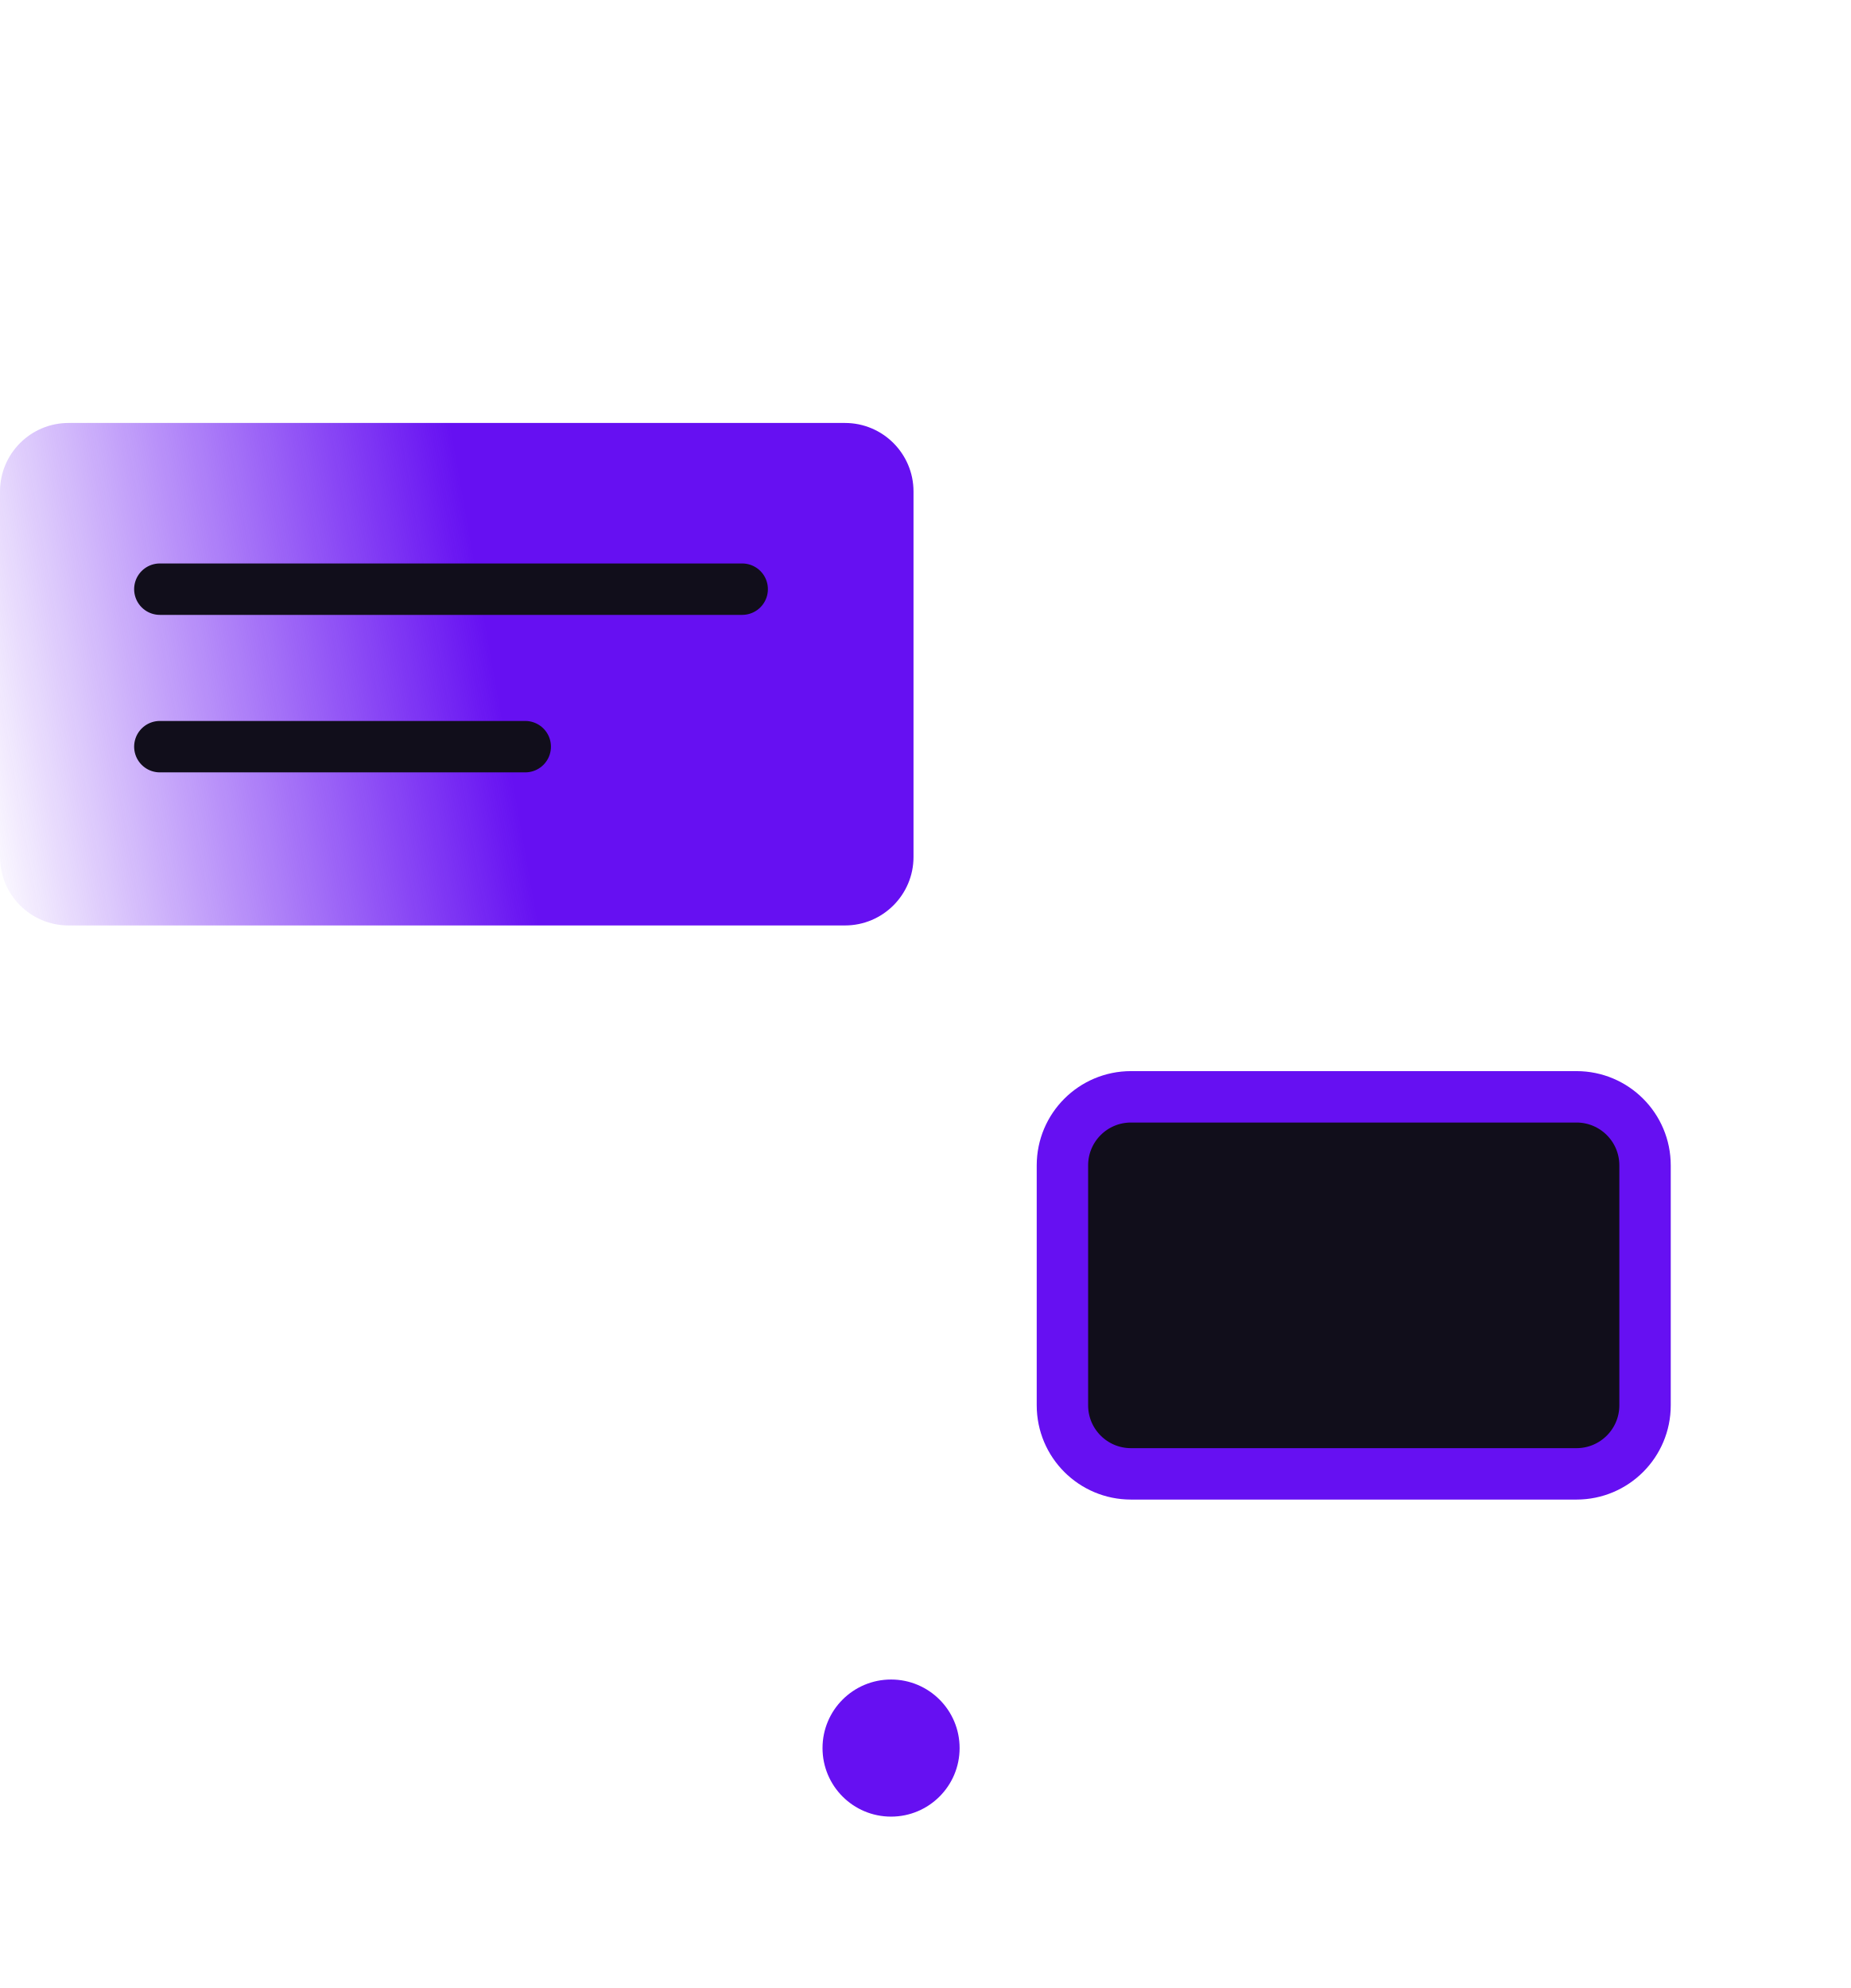
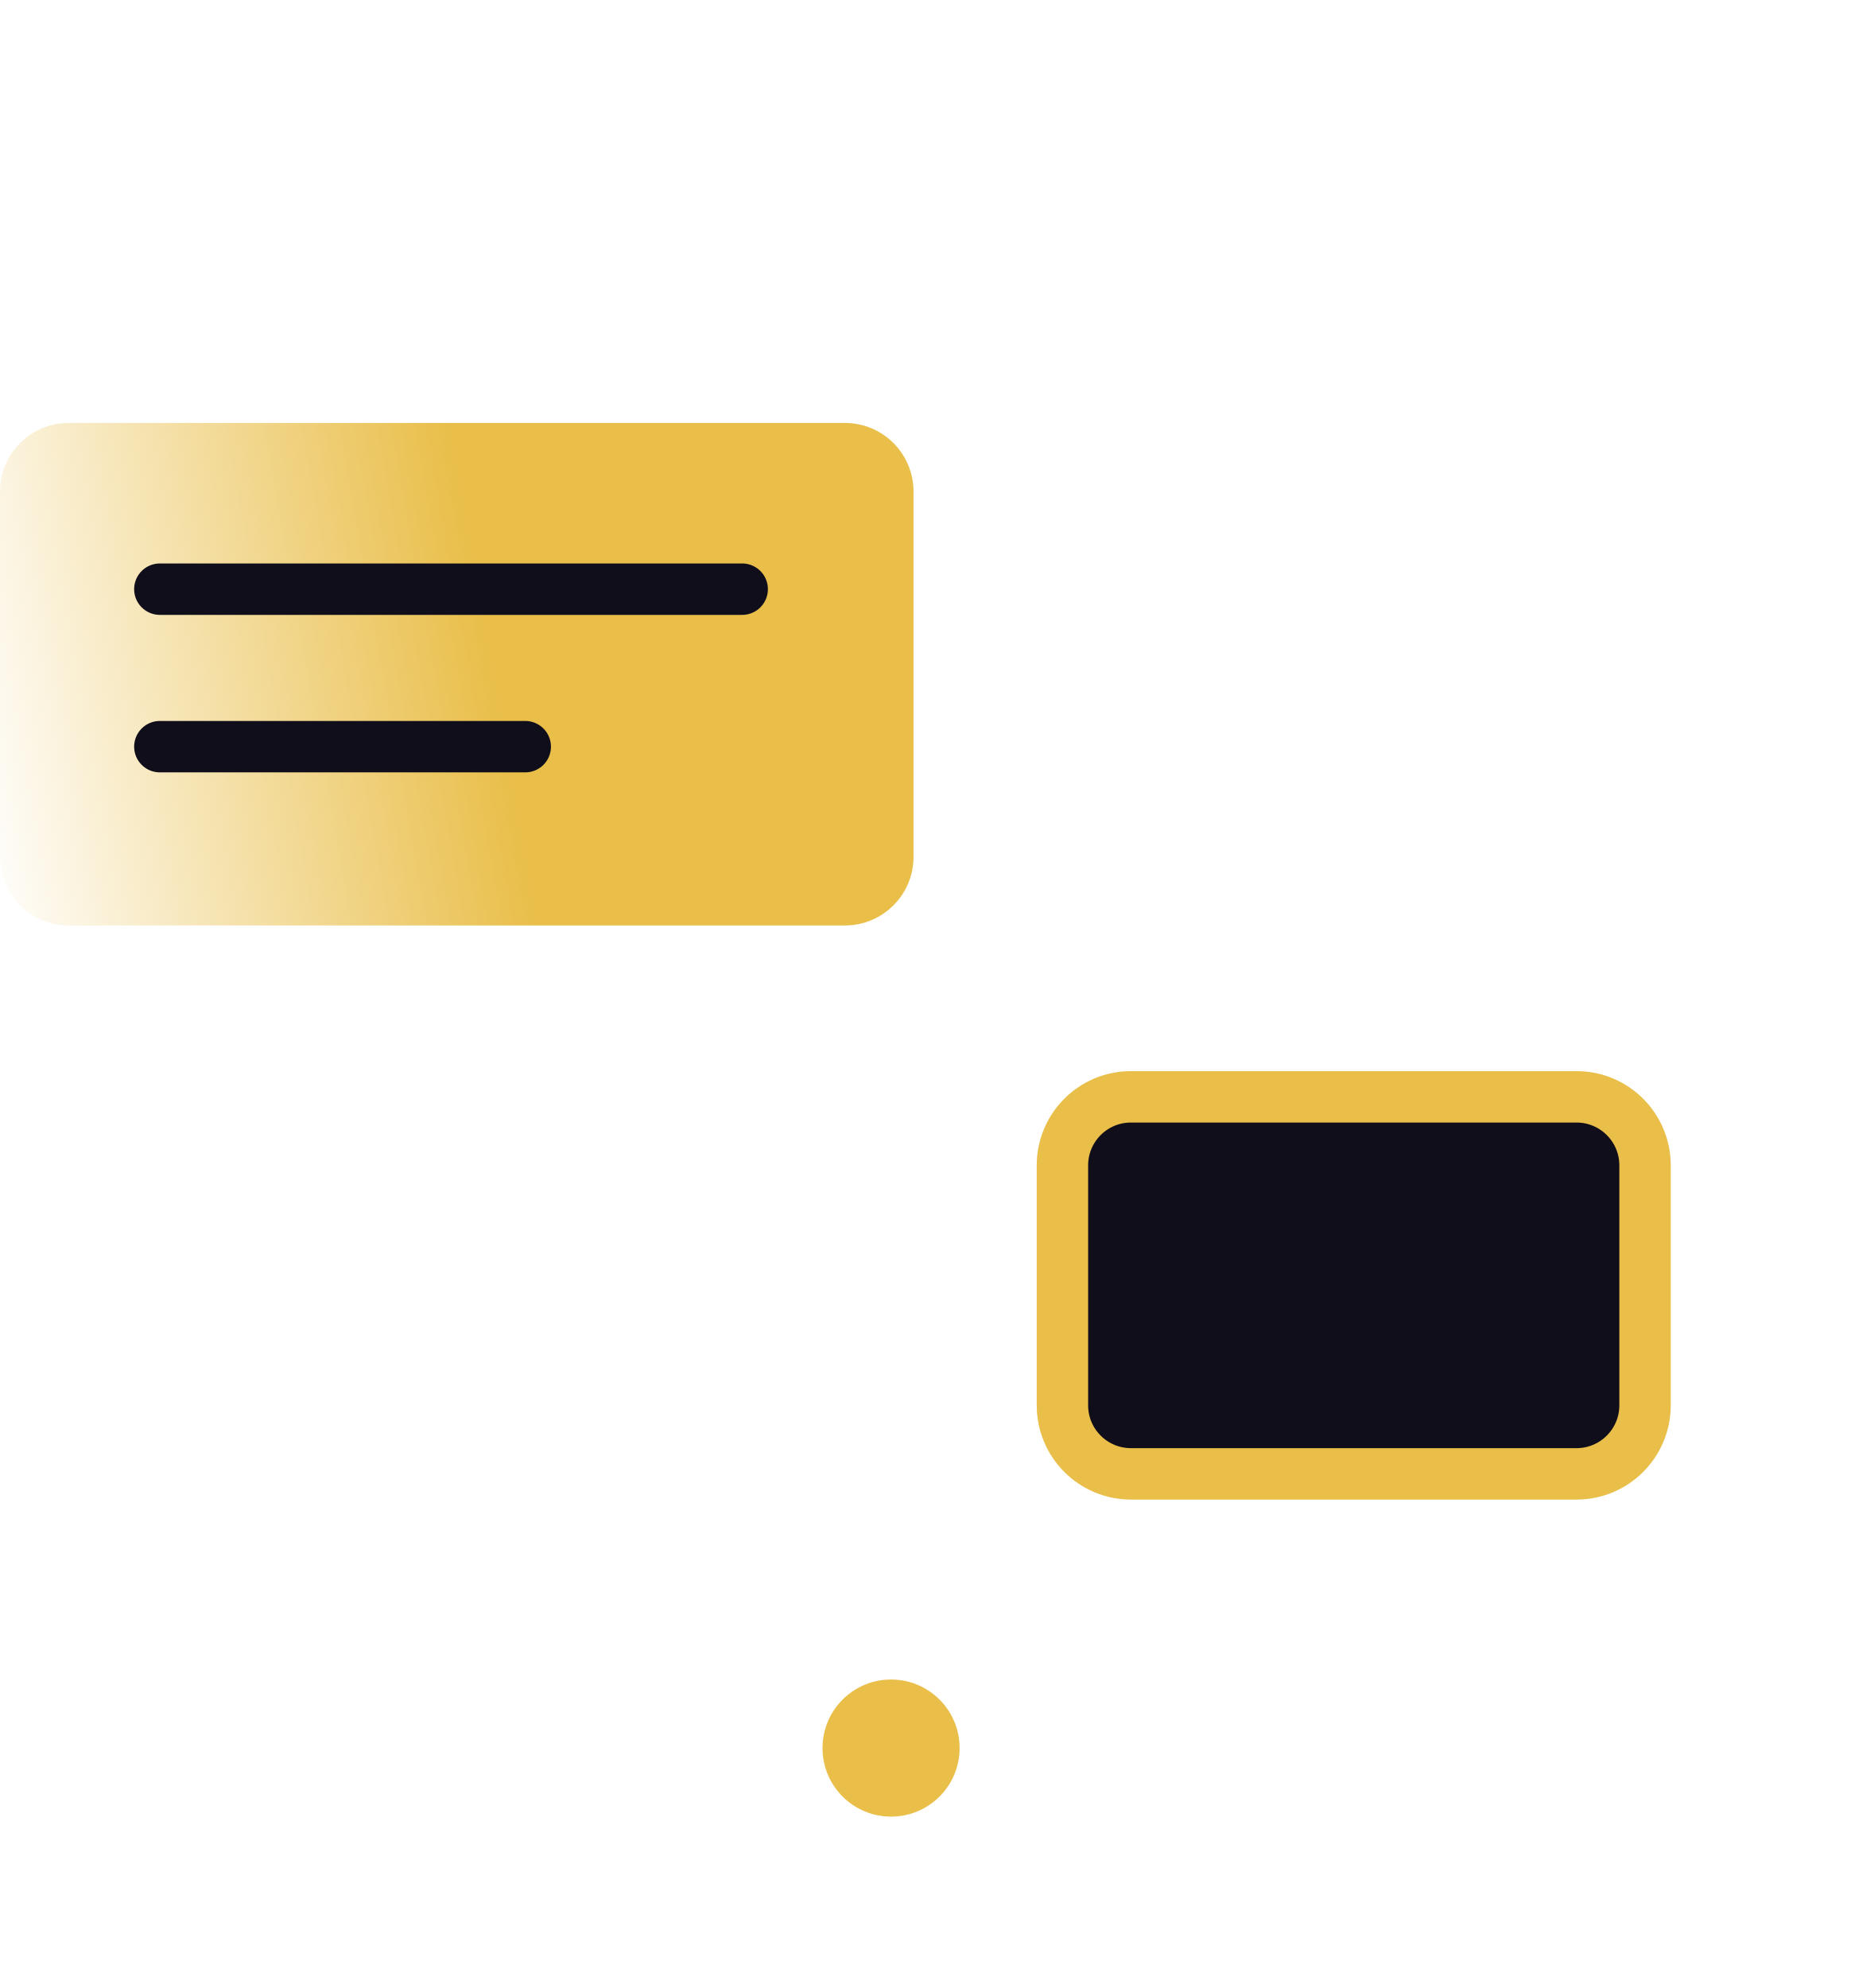
<svg xmlns="http://www.w3.org/2000/svg" width="54" height="58" viewBox="0 0 54 58" fill="none">
  <path d="M39 1H13C10.239 1 8 3.239 8 6V52C8 54.761 10.239 57 13 57H39C41.761 57 44 54.761 44 52V6C44 3.239 41.761 1 39 1Z" stroke="url(#paint0_linear_2452_76)" stroke-width="1.5" stroke-linecap="round" stroke-linejoin="round" />
-   <path d="M26 53C27.105 53 28 52.105 28 51C28 49.895 27.105 49 26 49C24.895 49 24 49.895 24 51C24 52.105 24.895 53 26 53Z" fill="#6610F2" />
+   <path d="M26 53C27.105 53 28 52.105 28 51C28 49.895 27.105 49 26 49C24.895 49 24 49.895 24 51C24 52.105 24.895 53 26 53Z" fill="#e9be49" />
  <path d="M24.655 12.34H2C0.895 12.34 0 13.236 0 14.34V25C0 26.105 0.895 27 2 27H24.655C25.759 27 26.655 26.105 26.655 25V14.34C26.655 13.236 25.759 12.34 24.655 12.34Z" fill="url(#paint1_linear_2452_76)" />
  <path d="M4.664 17.189H21.656" stroke="#110E1B" stroke-width="1.5" stroke-linecap="round" />
  <path d="M4.664 21.784H15.326" stroke="#110E1B" stroke-width="1.5" stroke-linecap="round" />
  <path d="M24 5H29" stroke="url(#paint2_linear_2452_76)" stroke-width="1.2" stroke-linecap="round" stroke-linejoin="round" />
-   <path d="M46 32H33C31.895 32 31 32.895 31 34V41C31 42.105 31.895 43 33 43H46C47.105 43 48 42.105 48 41V34C48 32.895 47.105 32 46 32Z" fill="#110E1B" stroke="#6610F2" stroke-width="1.5" stroke-linecap="round" />
+   <path d="M46 32H33C31.895 32 31 32.895 31 34V41C31 42.105 31.895 43 33 43H46C47.105 43 48 42.105 48 41V34C48 32.895 47.105 32 46 32Z" fill="#110E1B" stroke="#e9be49" stroke-width="1.5" stroke-linecap="round" />
  <defs>
    <linearGradient id="paint0_linear_2452_76" x1="3.235" y1="-13.467" x2="24.671" y2="63.031" gradientUnits="userSpaceOnUse">
      <stop stop-color="white" />
      <stop offset="1" stop-color="white" stop-opacity="0" />
    </linearGradient>
    <linearGradient id="paint1_linear_2452_76" x1="13.787" y1="15.971" x2="-1.754" y2="18.703" gradientUnits="userSpaceOnUse">
-       <stop stop-color="#6610F2" />
-       <stop offset="1" stop-color="#6610F2" stop-opacity="0" />
+       <stop stop-color="#e9be49" />
+       <stop offset="1" stop-color="#e9be49" stop-opacity="0" />
    </linearGradient>
    <linearGradient id="paint2_linear_2452_76" x1="-nan" y1="-nan" x2="-nan" y2="-nan" gradientUnits="userSpaceOnUse">
      <stop stop-color="white" />
      <stop offset="1" stop-color="white" stop-opacity="0" />
    </linearGradient>
  </defs>
</svg>
